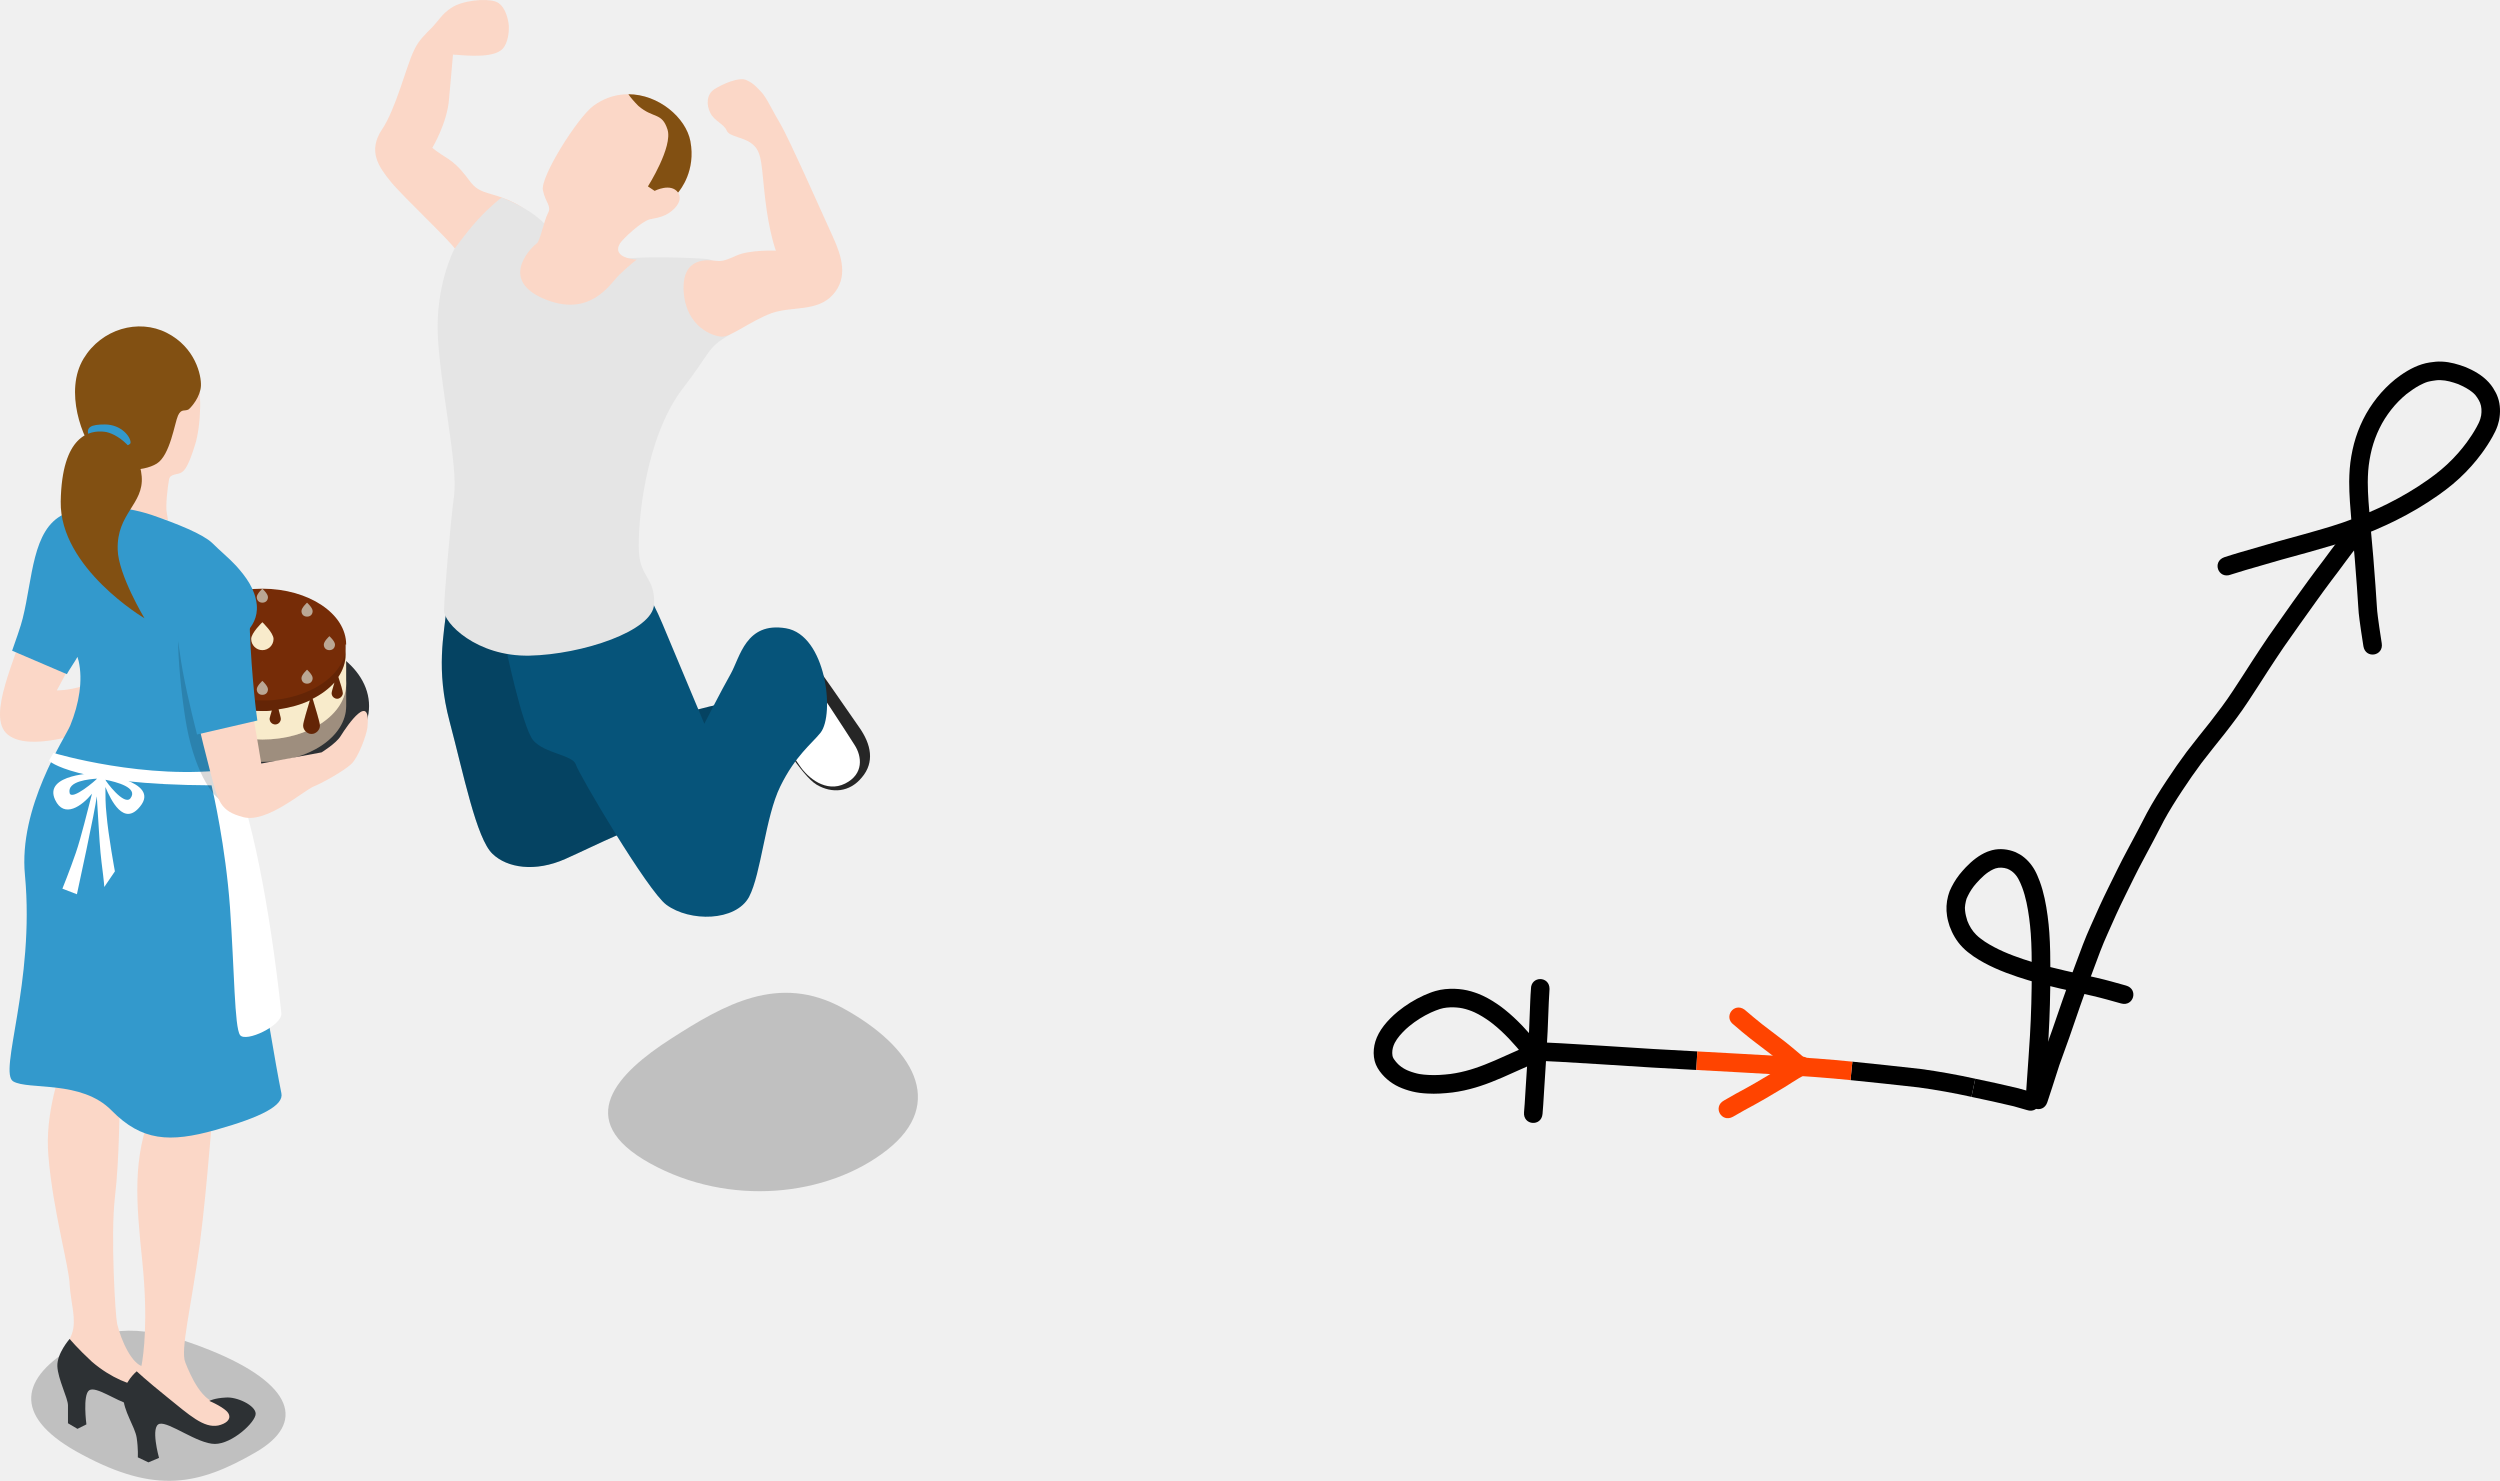
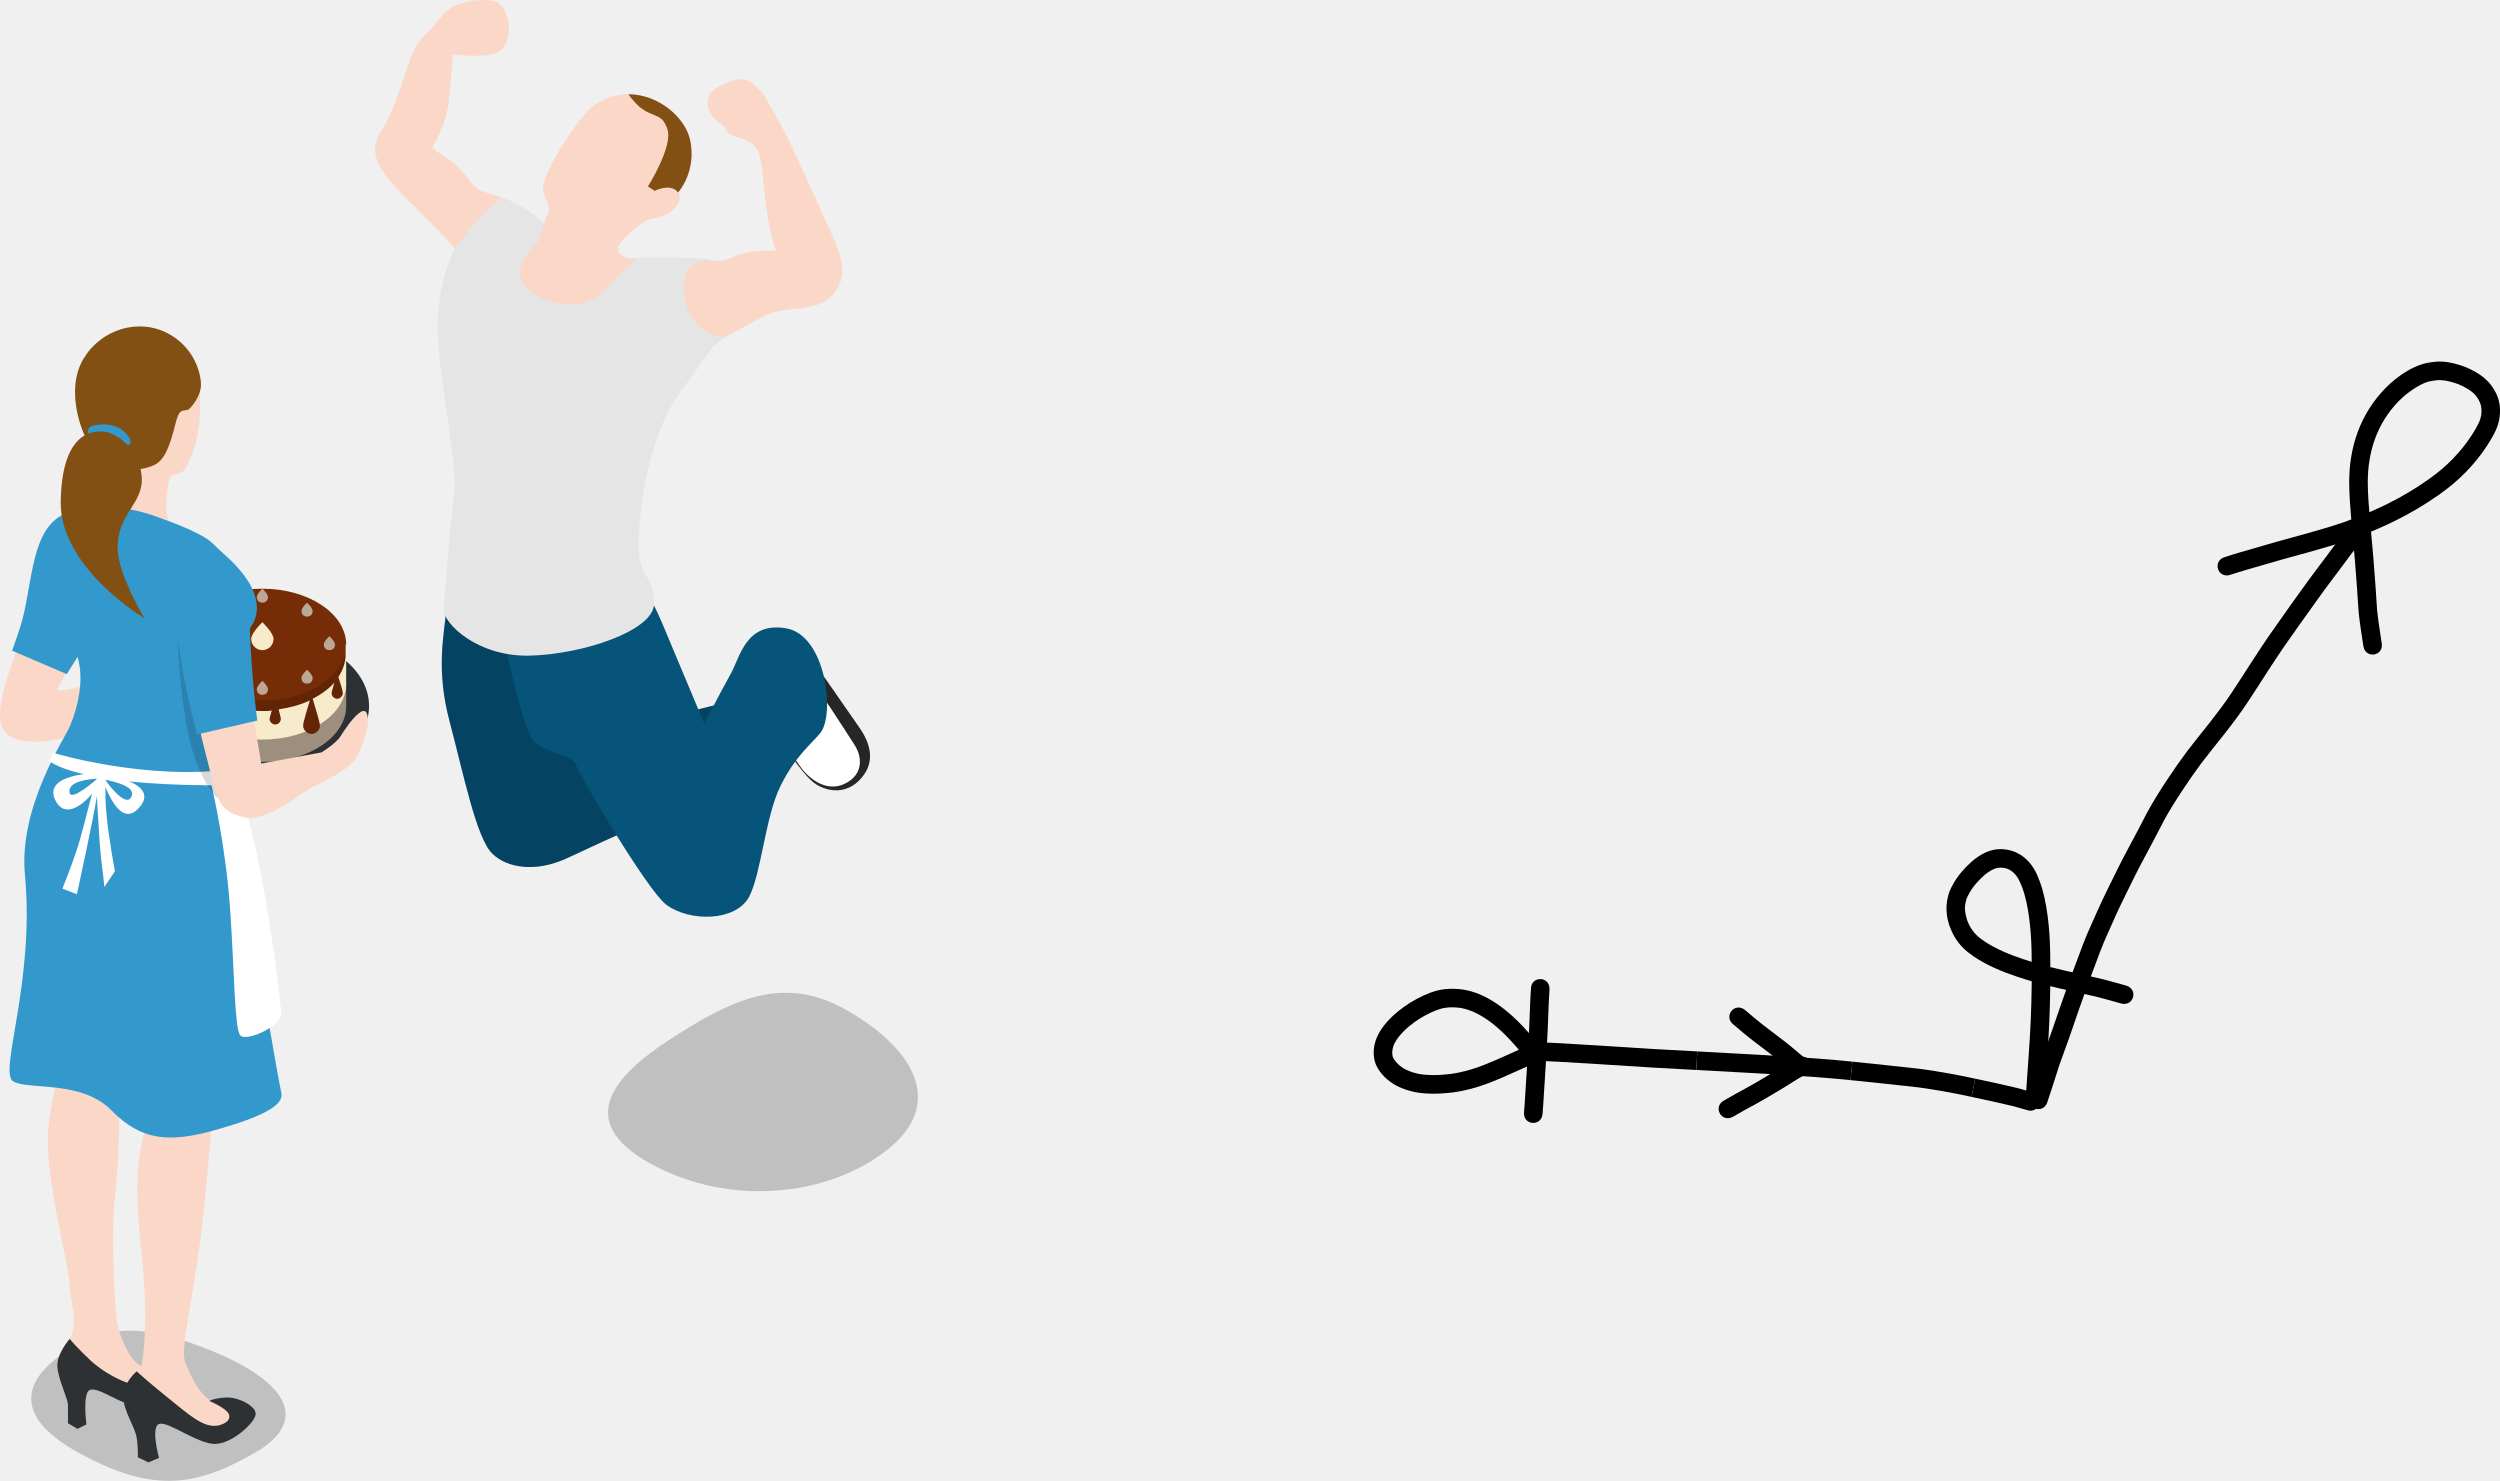
<svg xmlns="http://www.w3.org/2000/svg" xmlns:xlink="http://www.w3.org/1999/xlink" id="svg3224" version="1.1" viewBox="0 0 118.412 70.139" height="70.139mm" width="118.412mm">
  <defs id="defs3218">
    <linearGradient id="swatch14">
-       <stop style="stop-color:#ff4400;stop-opacity:1;" offset="0" id="stop14" />
+       <stop style="stop-color:#000000;stop-opacity:1;" offset="0" id="stop14" />
    </linearGradient>
    <linearGradient xlink:href="#swatch14" id="linearGradient17" x1="88.224" y1="38.769" x2="94.777" y2="38.769" gradientUnits="userSpaceOnUse" gradientTransform="translate(-7.038997,11.73165)" />
    <linearGradient xlink:href="#swatch14" id="linearGradient18" x1="88.949" y1="37.531" x2="92.573" y2="37.531" gradientUnits="userSpaceOnUse" gradientTransform="translate(-7.038997,11.73165)" />
    <linearGradient xlink:href="#swatch14" id="linearGradient19" x1="88.441" y1="39.772" x2="92.821" y2="39.772" gradientUnits="userSpaceOnUse" gradientTransform="translate(-7.038997,11.73165)" />
  </defs>
  <g transform="translate(-104.5575,-110.3229)" id="layer1">
    <g transform="matrix(0.2645833,0,0,0.2645833,115.1116,106.1346)" id="g4211">
      <path style="fill:#262626" d="m 104.1,132.1 c 1.6,2 8.4,11.9 9.8,13.9 2.2,3.1 2.8,6.3 0.5,9 -2.2,2.7 -5.4,2.9 -8.1,1.3 -2.7,-1.6 -7.5,-9.7 -7.5,-9.7 z" id="path4171" />
      <path style="fill:#ffffff" d="m 104.6,136.6 c 2.1,2.6 6.9,10.1 8.5,12.6 1.3,2 1.7,5.2 -1.7,6.9 -3.4,1.7 -6.7,-1 -8.2,-3.3 -1.6,-2.2 -6.5,-9.8 -6.5,-9.8 z" id="path4173" />
      <path style="opacity:0.2" d="m 111,196.3 c 12.6,6.9 18.6,17 7.9,25.4 -10.7,8.4 -28.3,10.2 -42.4,2.4 -14.1,-7.8 -5.8,-16.2 3.7,-22.3 9.5,-6.1 19.3,-11.8 30.8,-5.5 z" id="path4175" />
      <path style="fill:#06547a" d="m 40.1,124.3 c -0.5,5.2 -2,11.3 0.5,20.7 2.5,9.4 4.8,21 7.7,23.7 2.6,2.5 7.6,3.3 13,0.9 5.4,-2.4 13.7,-6.7 17.7,-7.1 4,-0.4 18.6,-4.8 18.6,-4.8 0,0 -3.8,-16.2 -6.9,-16.1 -3.1,0.1 -28,7.7 -28,7.7 l -4.1,-22 z" id="path4177" />
      <path style="opacity:0.2" d="m 40.1,124.3 c -0.5,5.2 -2,11.3 0.5,20.7 2.5,9.4 4.8,21 7.7,23.7 2.6,2.5 7.6,3.3 13,0.9 5.4,-2.4 13.7,-6.7 17.7,-7.1 4,-0.4 18.6,-4.8 18.6,-4.8 0,0 -3.8,-16.2 -6.9,-16.1 -3.1,0.1 -28,7.7 -28,7.7 l -4.1,-22 z" id="path4179" />
      <path style="fill:#06547a" d="m 50.5,131 c 0,0 3.1,15.1 5.1,17.4 2,2.3 7.1,2.6 7.6,4.3 0.5,1.7 12.9,22.7 16.2,25.1 4.2,3.1 12.4,3 14.8,-1.4 2.2,-4.2 2.9,-14.3 5.6,-19.8 2.7,-5.5 5.6,-7.6 7.2,-9.6 2.6,-3.3 1,-17.5 -6.2,-18.7 -7.2,-1.2 -8.2,5.2 -9.9,8.2 -1.7,3 -4.7,8.9 -4.7,8.9 0,0 -5.5,-13.1 -7.5,-17.9 -2,-4.8 -4.7,-8.9 -4.7,-8.9 z" id="path4181" />
      <path style="fill:#fbd7c7" d="m 41.2,25.6 c 0.8,0 6.4,0.8 8.5,-0.7 1.2,-0.8 1.5,-2.9 1.5,-3.9 0.1,-1 -0.5,-4.3 -2.4,-4.9 -1.8,-0.6 -6,-0.2 -8,1.2 -1.6,1.1 -2,2 -3.3,3.4 -1.3,1.3 -2.5,2.4 -3.3,4.2 -1.3,2.6 -3.2,10.4 -5.7,14.1 -2.6,3.9 -0.6,6.7 1.6,9.4 2.2,2.7 11.2,11.1 11.6,12.2 0.4,1.1 16.2,-1.6 14.5,-4.8 -1.6,-3.2 -6,-4.6 -8.1,-5.2 -2.1,-0.6 -2.9,-1 -4,-2.5 -0.7,-0.9 -1.8,-2.5 -3.7,-3.8 -2.1,-1.3 -2.9,-2 -2.9,-2 0,0 2.7,-4.5 3,-8.8 0.4,-4.3 0.7,-7.9 0.7,-7.9 z" id="path4183" />
      <path style="fill:#e5e5e5" d="m 60.2,58.7 c 0,0 -2.6,-3.3 -5.3,-5 -2.7,-1.7 -5,-2.5 -5,-2.5 0,0 -2,1.5 -4.2,3.9 -2.2,2.4 -4.3,5.4 -4.3,5.4 0,0 -3.4,6.5 -2.9,15.7 0.5,9.2 3.6,23 2.9,28.3 -0.7,5.3 -1.8,18.4 -1.8,20.6 -0.1,2.2 5.8,8.3 15.3,8.1 9.4,-0.2 22.1,-4.4 22.3,-9.2 0.2,-4.8 -2.5,-4.8 -2.7,-9.4 -0.3,-4.6 1,-20.4 7.9,-29.3 5,-6.5 4.3,-7.2 8.1,-9.4 C 94.2,73.7 90.4,62.5 86.7,62.2 83,61.9 75.1,61.7 71.4,62.2 67.8,62.7 60.2,58.7 60.2,58.7 Z" id="path4185" />
      <path style="fill:#fbd7c7" d="m 99,60.7 c 0,0 -1.2,-3.2 -1.9,-9.2 C 96.4,45.6 96.6,43.3 95,41.8 93.4,40.3 90.7,40.4 90.2,39.2 89.7,38 88,37.5 87.3,36.1 86.5,34.6 86.6,32.7 88,31.8 c 1.4,-0.9 4.5,-2.3 5.8,-1.6 1.3,0.6 1.8,1.3 2.6,2.1 1,1.1 1.8,3 3.4,5.7 1.6,2.7 7.8,16.7 9.4,20.2 1.6,3.5 2.8,7.3 0,10.4 -2.8,3.1 -7.3,2 -11,3.3 -3.7,1.4 -7.2,4.2 -8.8,4.2 -1.6,0 -6.5,-1.7 -6.9,-8.1 -0.4,-6.4 4.6,-5.6 5.6,-5.5 1,0.1 1.4,0.2 3.8,-0.9 2.4,-1.1 7.1,-0.9 7.1,-0.9 z" id="path4187" />
      <path style="fill:#fbd7c7" d="m 71.1,59.4 c 0.5,-0.8 3.8,-3.9 5.3,-4.3 1.5,-0.3 3,-0.5 4.4,-1.9 1.7,-1.7 0.7,-2.9 0.7,-2.9 0,0 3.3,-3.5 2.2,-9.2 -1.1,-5.9 -10.2,-11.6 -17.4,-6.3 -2.8,2.1 -9.5,12.7 -9,15.1 0.5,2.3 1.6,2.8 0.9,4.1 -0.7,1.3 -1.4,5 -2,5.4 -0.5,0.3 -7,6.2 1,9.8 8.6,3.8 12.2,-2.7 13.8,-4.2 2.1,-2 3.1,-2.7 3.1,-2.7 0,0 -4.6,-0.2 -3,-2.9 z" id="path4189" />
      <path style="fill:#825012" d="M 83.7,41.1 C 82.9,36.9 78,32.7 72.6,32.7 c 0.4,0.6 1.1,1.4 1.8,2.1 2.7,2.3 4.2,1.1 5.2,4.2 1,3.1 -3.5,10.2 -3.5,10.2 l 1.2,0.8 c 0,0 2.9,-1.5 4.2,0.3 0,0 0,0 0,0 0.4,-0.5 3.2,-3.9 2.2,-9.2 z" id="path4191" />
    </g>
    <g transform="matrix(0.2645833,0,0,0.2645833,101.6124,118.892)" id="g4317">
      <ellipse style="fill:#2d3134" cx="58.1" cy="94" rx="19.1" ry="13" id="ellipse4213" />
      <path style="fill:#baa794" d="m 58.1,80 c -8.3,0 -15,4.5 -15,10 v 4 c 0,5.5 6.7,10 15,10 8.3,0 15,-4.5 15,-10 v -4 c 0,-5.5 -6.7,-10 -15,-10 z" id="path4215" />
      <path style="opacity:0.15" d="m 58.1,100 c -8.3,0 -15,-4.5 -15,-10 v 4 c 0,5.5 6.7,10 15,10 8.3,0 15,-4.5 15,-10 v -4 c 0,5.5 -6.7,10 -15,10 z" id="path4217" />
      <path style="fill:#f8ebcb" d="m 58.1,76 c -8.3,0 -15,4.5 -15,10 v 4 c 0,5.5 6.7,10 15,10 8.3,0 15,-4.5 15,-10 v -4 c 0,-5.5 -6.7,-10 -15,-10 z" id="path4219" />
      <path style="fill:#762c07" d="m 73.1,83 c 0,-5.5 -6.7,-10 -15,-10 -8.3,0 -15,4.5 -15,10 v 2 c 0,1.7 0.6,3.2 1.7,4.6 -0.3,1.1 -0.8,2.7 -0.8,3.1 0,0.6 0.5,1.2 1.2,1.2 0.6,0 1.2,-0.5 1.2,-1.2 0,-0.3 -0.2,-1.1 -0.4,-1.9 0.8,0.8 1.8,1.4 2.9,2 -0.3,0.9 -0.6,2.1 -0.6,2.4 0,0.6 0.5,1 1,1 0.6,0 1,-0.5 1,-1 0,-0.3 -0.2,-1.1 -0.5,-2 1.2,0.5 2.5,1 3.9,1.3 -0.4,1.2 -1,3.2 -1,3.7 0,0.7 0.6,1.3 1.3,1.3 0.7,0 1.3,-0.6 1.3,-1.3 0,-0.5 -0.6,-2.3 -0.9,-3.6 1.2,0.2 2.5,0.3 3.8,0.3 0.5,0 1.1,0 1.6,-0.1 -0.2,0.7 -0.4,1.3 -0.4,1.5 0,0.6 0.5,1 1,1 0.6,0 1,-0.5 1,-1 0,-0.2 -0.2,-0.9 -0.4,-1.7 2,-0.3 3.9,-0.8 5.6,-1.6 -0.4,1.4 -1.2,3.9 -1.2,4.5 0,0.8 0.7,1.5 1.5,1.5 0.8,0 1.5,-0.7 1.5,-1.5 0,-0.6 -0.9,-3.4 -1.3,-4.8 1.6,-0.8 2.9,-1.8 3.9,-2.9 -0.2,0.8 -0.5,1.6 -0.5,1.9 0,0.6 0.5,1 1,1 0.5,0 1,-0.5 1,-1 0,-0.4 -0.5,-2 -0.8,-2.9 0.8,-1.2 1.3,-2.6 1.3,-4 V 83 Z" id="path4221" />
      <path style="opacity:0.15" d="m 73.1,83 c 0,5 -5.5,9.1 -12.7,9.9 0,-0.1 0,-0.1 0,-0.1 0,0 0,0 0,0.1 -0.7,0.1 -1.5,0.1 -2.3,0.1 -8.3,0 -15,-4.5 -15,-10 v 2 c 0,1.7 0.6,3.2 1.7,4.6 -0.3,1.1 -0.8,2.7 -0.8,3.1 0,0.6 0.5,1.2 1.2,1.2 0.6,0 1.2,-0.5 1.2,-1.2 0,-0.3 -0.2,-1.1 -0.4,-1.9 0.8,0.8 1.8,1.4 2.9,2 -0.3,0.9 -0.6,2.1 -0.6,2.4 0,0.6 0.5,1 1,1 0.6,0 1,-0.5 1,-1 0,-0.3 -0.2,-1.1 -0.5,-2 1.2,0.5 2.5,1 3.9,1.3 -0.4,1.2 -1,3.2 -1,3.7 0,0.7 0.6,1.3 1.3,1.3 0.7,0 1.3,-0.6 1.3,-1.3 0,-0.5 -0.6,-2.3 -0.9,-3.6 1.2,0.2 2.5,0.3 3.8,0.3 0.5,0 1.1,0 1.6,-0.1 -0.2,0.7 -0.4,1.3 -0.4,1.5 0,0.6 0.5,1 1,1 0.5,0 1,-0.5 1,-1 0,-0.2 -0.2,-0.9 -0.4,-1.7 2,-0.3 3.9,-0.8 5.6,-1.6 -0.4,1.4 -1.2,3.9 -1.2,4.5 0,0.8 0.7,1.5 1.5,1.5 0.8,0 1.5,-0.7 1.5,-1.5 0,-0.6 -0.9,-3.4 -1.3,-4.8 1.6,-0.8 2.9,-1.8 3.9,-2.9 -0.2,0.8 -0.5,1.6 -0.5,1.9 0,0.6 0.5,1 1,1 0.5,0 1,-0.5 1,-1 0,-0.4 -0.5,-2 -0.8,-2.9 0.8,-1.2 1.3,-2.6 1.3,-4 V 83 Z" id="path4223" />
      <path style="fill:#f8ebcb" d="m 60.1,82 c 0,1.1 -0.9,2 -2,2 -1.1,0 -2,-0.9 -2,-2 0,-1.1 2,-3 2,-3 0,0 2,1.9 2,3 z" id="path4225" />
      <g style="fill:#baa794" id="g4243">
        <path d="m 47.1,83 c 0,0.6 -0.4,1 -1,1 -0.6,0 -1,-0.4 -1,-1 0,-0.6 1,-1.5 1,-1.5 0,0 1,0.9 1,1.5 z" id="path4227" />
        <path d="m 71.1,83 c 0,0.6 -0.4,1 -1,1 -0.6,0 -1,-0.4 -1,-1 0,-0.6 1,-1.5 1,-1.5 0,0 1,0.9 1,1.5 z" id="path4229" />
        <path d="m 67.1,89 c 0,0.6 -0.4,1 -1,1 -0.6,0 -1,-0.4 -1,-1 0,-0.6 1,-1.5 1,-1.5 0,0 1,0.9 1,1.5 z" id="path4231" />
        <path d="m 59.1,91 c 0,0.6 -0.4,1 -1,1 -0.6,0 -1,-0.4 -1,-1 0,-0.6 1,-1.5 1,-1.5 0,0 1,0.9 1,1.5 z" id="path4233" />
        <path d="m 59.1,74.5 c 0,0.6 -0.4,1 -1,1 -0.6,0 -1,-0.4 -1,-1 0,-0.6 1,-1.5 1,-1.5 0,0 1,0.9 1,1.5 z" id="path4235" />
        <path d="m 51.1,89 c 0,0.6 -0.4,1 -1,1 -0.6,0 -1,-0.4 -1,-1 0,-0.6 1,-1.5 1,-1.5 0,0 1,0.9 1,1.5 z" id="path4237" />
        <path d="m 67.1,77 c 0,0.6 -0.4,1 -1,1 -0.6,0 -1,-0.4 -1,-1 0,-0.6 1,-1.5 1,-1.5 0,0 1,0.9 1,1.5 z" id="path4239" />
        <path d="m 51.1,77 c 0,0.6 -0.4,1 -1,1 -0.6,0 -1,-0.4 -1,-1 0,-0.6 1,-1.5 1,-1.5 0,0 1,0.9 1,1.5 z" id="path4241" />
      </g>
      <path style="opacity:0.2" d="m 23.7,209.1 c -9.3,5.7 -10,12.5 2.1,18.9 13.2,7.1 20.9,5.5 31.1,-0.4 9,-5.2 6.9,-12.2 -8.2,-18.3 -12.2,-4.9 -18.4,-4.3 -25,-0.2 z" id="path4245" />
      <path style="fill:#fbd7c7" d="m 25.4,98 c -2.4,3.2 -11.5,14.3 -8.9,30 2.6,15.7 7.1,24.2 6.3,27.9 -0.8,3.7 -3.7,10.8 -3,18.7 0.8,9.7 3.7,19.7 3.8,23 0.2,3.3 1.3,6.3 0.4,8.8 -0.9,2.5 -3.1,4.4 -0.9,6.1 1.8,1.4 1,-0.6 10.2,2.7 12.3,4.5 9.7,-1.8 3.6,-2.9 -2.2,-0.4 -4.1,-4.8 -4.8,-7.7 -0.3,-1.2 -1.2,-15.8 -0.4,-22.6 0.8,-6.7 0.9,-17.1 0.8,-20.1 -0.1,-3 2.4,-14.4 3.4,-20 1.4,-8.5 4,-38.5 4,-38.5 z" id="path4247" />
      <path style="fill:#2d3134" d="m 23.6,207.3 c 0,0 -2.3,2.6 -2.2,4.9 0.1,2.3 1.9,5.7 1.9,7 v 3.2 l 1.7,1 1.6,-0.8 c 0,0 -0.7,-5.3 0.5,-6.1 1.2,-0.8 4.8,1.9 7.2,2.5 2.4,0.6 8.3,-0.1 10.4,-1 2.1,-0.9 0.4,-3.6 -1.5,-4.7 -2.6,-1.4 -6.7,-1.2 -6.7,-1.2 0,0 1.3,0.4 2.8,1.9 2.7,2.7 -4.8,3.3 -11.7,-2.6 -2.6,-2.4 -4,-4.1 -4,-4.1 z" id="path4249" />
      <path style="fill:#fbd7c7" d="m 22.2,61.3 c -5.4,2.1 -4.7,10.7 -6.4,17.4 -1.7,6.7 -7.2,17.2 -3.3,20.4 3.9,3.2 13.6,-0.4 17,-1.2 3.5,-0.7 9.1,-2.4 9.1,-2.4 l -2.3,-6.2 c 0,0 -7.2,0.2 -10.2,1.1 -3,0.9 -4.8,0.8 -4.8,0.8 0,0 3.7,-6.6 4.9,-10.1 1.3,-3.5 6.8,-24 -4,-19.8 z" id="path4251" />
      <path style="fill:#fbd7c7" d="m 33.9,102.3 c 0,0 -5.4,12.9 -5.4,19.1 0,6.2 4.1,8.5 4.9,10.5 0.8,2 1.1,8.5 3,16.2 1.9,7.7 4.2,12.5 2,18.1 -3.6,8.8 -2.9,16.4 -1.8,27.2 1.1,10.7 0.2,16.8 -0.1,18.5 -0.4,2 -3.5,3 -1.9,5.4 2.2,3.2 8.4,3.6 11.1,4.9 3.2,1.5 7.2,2 8.2,0.4 1,-1.6 0.2,-3.9 -3.4,-3.8 -3.1,0.1 -5.3,-5 -6.2,-7.3 -0.9,-2.2 1,-9.6 2.6,-21.2 1.5,-11.6 2.2,-24.2 2.9,-29 0.8,-4.8 3.2,-9 3.8,-30.5 C 54.2,109.3 52,103.2 52,103.2 Z" id="path4253" />
      <path style="fill:#2d3134" d="m 35.6,213.1 c 0,0 -2.4,2 -2.4,4.5 0,2.6 2.1,5.4 2.4,7.4 0.3,2 0.2,3.5 0.2,3.5 l 1.9,0.9 1.9,-0.8 c 0,0 -1.6,-5.7 0.1,-6.1 1.7,-0.4 6.8,3.6 9.9,3.6 3.1,0 7.3,-3.9 7.3,-5.4 0,-1.5 -3.4,-3.1 -5.4,-2.9 -2,0.1 -2.9,0.6 -2.9,0.6 0,0 3.1,1.3 3.5,2.4 0.4,1 -0.6,1.7 -1.9,2 -2.6,0.5 -5.1,-1.8 -9.3,-5.2 -3.6,-2.9 -5.3,-4.5 -5.3,-4.5 z" id="path4255" />
      <path style="fill:#fbd7c7" d="m 46.2,34.6 c 1.1,2.4 1,9.1 -0.2,12.8 -1.2,3.8 -1.8,4.4 -2.4,4.8 -0.6,0.4 -2,0.2 -2.2,1.2 -0.2,1 -0.7,4.9 -0.4,6.1 0.2,1.2 0.2,1.2 0.2,1.2 0,0 -4.2,-1 -6.4,-0.4 -2.2,0.6 -6.5,-1.4 -6.5,-2 0,-0.6 1.4,-7 0.2,-9 -1.2,-2 -5.1,-10.7 -3.3,-15.3 1.7,-4.6 16.9,-9.1 21,0.6 z" id="path4257" />
      <path style="fill:#3399cc" d="m 61.5,163.3 c -2,-9.8 -8.3,-49.4 -9,-58 0.5,-0.1 -0.4,-20.9 0,-21.9 0.5,-1.1 5,-3 4.6,-7.5 -0.3,-2.9 -2,-5.1 -3.7,-7 -1.3,-1.4 -2.9,-2.7 -4.3,-4.1 -1.7,-1.6 -6.2,-3.4 -10.8,-5 -5.4,-1.8 -11.7,-2 -15.8,-0.1 -5.6,2.7 -5.5,11.4 -7.3,18.6 -0.3,1.3 -1.4,4.4 -1.9,5.8 l 9.8,4.2 c 0.3,-0.6 1.6,-2.5 1.9,-3.1 0.1,0.3 0.1,0.5 0.2,0.7 0.8,3.5 0.1,7.7 -1.5,11.6 -0.9,2.2 -9.3,14.6 -8.1,26.8 1.8,19.2 -4.8,35.3 -2.1,36.9 2.7,1.6 12.2,-0.3 17.6,5.2 5.4,5.5 10.4,5.8 18.6,3.5 8.2,-2.3 12.3,-4.4 11.8,-6.6 z" id="path4259" />
      <path style="fill:#ffffff" d="M 61.5,149 C 59.4,129.5 56,112.6 52.6,105.3 37.3,107.4 20.7,102.4 20.7,102.4 l -0.8,1.4 c 0,0 4.3,4.3 29.1,4.4 0.3,1.3 2.5,10.9 3.3,21.8 0.8,11.4 0.8,21.5 1.8,22.9 1,1.4 7.6,-1.7 7.4,-3.9 z" id="path4261" />
      <path style="fill:#ffffff" d="m 28.5,106 c 0,0 -9.7,0.1 -7.5,4.8 1.6,3.4 4.8,1.1 6.6,-1.1 -0.8,3 -1.9,7.7 -2.9,10.6 -1.1,3.2 -2.4,6.4 -2.4,6.4 l 2.6,1 c 0,0 3.4,-15.6 3.5,-17.3 0.1,-1.6 0.4,7.6 0.9,11.5 0.5,3.9 0.5,4.5 0.5,4.5 l 1.9,-2.8 c 0,0 -1.2,-6.5 -1.5,-10.2 -0.2,-1.7 -0.2,-3.5 -0.2,-4.9 1,2.4 3.3,7.1 6.2,3.5 3.8,-4.6 -7.7,-6 -7.7,-6 z m -4.9,3.6 c -0.5,-2.2 3.6,-2.5 4.9,-2.6 -0.1,0.2 -4.5,4 -4.9,2.6 z m 10.9,0.9 c -1.1,1.5 -4.5,-3.1 -4.5,-3.3 2,0.4 5.9,1.4 4.5,3.3 z" id="path4263" />
      <path style="fill:#825012" d="m 47.1,36.7 c -0.1,1.9 -1.6,3.7 -2.2,4.2 -0.7,0.4 -1.3,-0.2 -1.9,1.1 -0.6,1.3 -1.4,7.1 -3.8,8.6 -2.4,1.5 -8,1.8 -10.7,-1.3 -2.7,-3.1 -5.9,-11.7 -2.4,-17.5 3.2,-5.3 9.8,-7.2 14.9,-4.6 5.1,2.6 6.2,7.6 6.1,9.5 z" id="path4265" />
      <path style="fill:#3399cc" d="m 29.9,43.6 c 3,0 4.7,2.3 4.6,3.3 -0.2,1 -6.3,1.3 -7.3,-0.8 -1,-2.1 0.3,-2.5 2.7,-2.5 z" id="path4267" />
      <path style="fill:#825012" d="m 29.8,44.9 c 2.1,0.2 6.3,3 6.7,8 0.4,5 -4.5,6.6 -4.3,13.1 0.1,4.5 4.8,12.3 4.8,12.3 0,0 -15.2,-9 -15,-20.9 0.2,-11.9 5.2,-12.8 7.8,-12.5 z" id="path4269" />
      <path style="opacity:0.15" d="m 52.6,105.3 c 0.2,0 0.1,-4 0,-8.5 -2.4,-12 -4.1,-25.1 -7.4,-24.2 -3.3,0.9 -2.3,14.6 -0.9,23.6 1.4,9 4.8,14.3 7,15 0.9,0.3 1.9,0.3 2.7,0.2 -0.3,-3.3 -1.3,-4.6 -1.4,-6.1 z" id="path4271" />
      <path style="fill:#fbd7c7" d="m 46.8,70.8 c 2.7,-1.7 7.9,1 8,8.8 0.1,7.8 1.6,16 1.9,17.6 0.3,1.6 1.2,7.1 1.2,7.1 l 10.8,-2 c 0,0 2.6,-1.6 3.4,-2.9 1.3,-2.1 5.5,-8.1 4.8,-1.5 -0.2,1.4 -1.6,5.3 -2.9,6.5 -1.3,1.2 -4.8,3.2 -6.7,4 -1.9,0.8 -8.4,6.6 -12.6,5.5 -4.2,-1.1 -4.5,-2.7 -6,-8.4 C 47.2,99.7 45.3,92.1 44.3,85.6 43.2,78.5 41,74.3 46.8,70.8 Z" id="path4273" />
      <path style="fill:#3399cc" d="M 46.4,99.1 57.2,96.6 C 56.8,93.9 55.9,85.3 55.8,78 55.7,70 49.7,66.8 46.9,68.5 c -5.9,3.6 -4.7,8.7 -3.6,15.8 0.6,4.6 1.9,10 3.1,14.8 z" id="path4275" />
    </g>
  </g>
  <path style="fill:#000000;fill-opacity:1;fill-rule:nonzero;stroke:none;stroke-width:0.265" id="path2" d="m 105.65,27.22 c 0.235,-0.075 0.47,-0.148 0.707,-0.218 0.566,-0.168 1.134,-0.332 1.702,-0.492 0.871,-0.237 1.741,-0.476 2.605,-0.736 0.802,-0.246 1.585,-0.549 2.346,-0.9 0.151,-0.07 0.301,-0.143 0.451,-0.215 0.708,-0.352 1.391,-0.754 2.037,-1.21 0.118,-0.084 0.234,-0.171 0.351,-0.257 0.443,-0.335 0.852,-0.713 1.22,-1.129 0.216,-0.244 0.268,-0.319 0.465,-0.573 0.191,-0.259 0.368,-0.528 0.524,-0.809 0.096,-0.173 0.173,-0.323 0.237,-0.511 0.03,-0.089 0.05,-0.181 0.075,-0.272 0.066,-0.355 0.061,-0.719 -0.057,-1.063 -0.07,-0.204 -0.123,-0.275 -0.229,-0.459 -0.248,-0.388 -0.621,-0.66 -1.028,-0.864 -0.086,-0.043 -0.176,-0.08 -0.264,-0.121 -0.36,-0.135 -0.735,-0.246 -1.122,-0.263 -0.261,-0.011 -0.333,0.008 -0.59,0.04 -0.505,0.077 -0.962,0.317 -1.377,0.607 -0.084,0.058 -0.164,0.122 -0.246,0.183 -0.321,0.261 -0.614,0.555 -0.871,0.879 -0.163,0.206 -0.212,0.286 -0.358,0.502 -0.22,0.346 -0.402,0.715 -0.546,1.098 -0.093,0.247 -0.111,0.327 -0.185,0.579 -0.101,0.39 -0.171,0.789 -0.203,1.191 -0.019,0.233 -0.019,0.372 -0.025,0.604 -0.002,0.64 0.058,1.278 0.109,1.916 0.05,0.578 0.105,1.156 0.155,1.735 0.038,0.443 0.072,0.886 0.102,1.33 0.018,0.303 0.04,0.606 0.061,0.909 0.011,0.222 0.033,0.444 0.063,0.664 0.026,0.163 0.043,0.327 0.068,0.49 0.023,0.137 0.042,0.276 0.063,0.413 0.014,0.114 0.033,0.227 0.052,0.34 0.1,0.614 0.969,0.472 0.868,-0.142 v 0 c -0.018,-0.11 -0.036,-0.219 -0.05,-0.329 -0.021,-0.138 -0.04,-0.277 -0.063,-0.415 -0.025,-0.159 -0.04,-0.32 -0.066,-0.479 -0.028,-0.2 -0.047,-0.402 -0.057,-0.604 -0.021,-0.303 -0.043,-0.605 -0.061,-0.908 -0.031,-0.449 -0.065,-0.897 -0.103,-1.345 -0.05,-0.577 -0.104,-1.153 -0.154,-1.73 -0.049,-0.607 -0.107,-1.214 -0.107,-1.823 0.005,-0.199 0.005,-0.338 0.021,-0.536 0.027,-0.349 0.087,-0.695 0.172,-1.034 0.061,-0.212 0.079,-0.288 0.156,-0.496 0.121,-0.326 0.274,-0.641 0.459,-0.936 0.124,-0.184 0.167,-0.256 0.304,-0.43 0.213,-0.271 0.457,-0.518 0.723,-0.738 0.2,-0.15 0.4,-0.295 0.622,-0.413 0.106,-0.057 0.266,-0.132 0.384,-0.166 0.067,-0.019 0.137,-0.029 0.206,-0.043 0.169,-0.024 0.224,-0.04 0.395,-0.036 0.289,0.006 0.568,0.093 0.839,0.188 0.252,0.113 0.489,0.226 0.701,0.407 0.037,0.032 0.073,0.064 0.105,0.101 0.034,0.039 0.061,0.083 0.092,0.124 0.058,0.094 0.098,0.149 0.139,0.251 0.077,0.191 0.081,0.397 0.053,0.598 -0.014,0.056 -0.023,0.114 -0.041,0.169 -0.048,0.15 -0.104,0.257 -0.181,0.396 -0.136,0.248 -0.292,0.485 -0.459,0.713 -0.178,0.23 -0.221,0.294 -0.416,0.515 -0.33,0.374 -0.696,0.715 -1.094,1.016 -0.108,0.079 -0.215,0.161 -0.324,0.238 -0.609,0.431 -1.254,0.811 -1.922,1.144 -0.144,0.069 -0.286,0.139 -0.431,0.206 -0.727,0.336 -1.476,0.626 -2.242,0.861 -0.859,0.259 -1.724,0.496 -2.589,0.732 -0.572,0.161 -1.143,0.326 -1.712,0.495 -0.254,0.075 -0.507,0.152 -0.759,0.235 -0.585,0.213 -0.284,1.04 0.301,0.827 z" />
  <path id="path3" style="fill:#000000;fill-opacity:1;fill-rule:nonzero;stroke:none;stroke-width:0.265" d="m 102.467,38.914 c 0.276,-0.51 0.585,-1 0.905,-1.483 0.286,-0.439 0.589,-0.868 0.9,-1.29 0.362,-0.473 0.737,-0.937 1.108,-1.403 0.387,-0.497 0.768,-0.999 1.112,-1.527 0.294,-0.45 0.59,-0.898 0.877,-1.353 0.264,-0.404 0.527,-0.81 0.8,-1.208 0.253,-0.364 0.508,-0.727 0.766,-1.088 0.249,-0.354 0.5,-0.707 0.755,-1.057 0.243,-0.336 0.483,-0.674 0.733,-1.004 0.223,-0.296 0.451,-0.588 0.666,-0.89 0.189,-0.259 0.385,-0.513 0.585,-0.764 0.096,-0.124 0.192,-0.249 0.296,-0.367 0.398,-0.478 -0.278,-1.041 -0.676,-0.563 -0.111,0.127 -0.214,0.26 -0.316,0.393 -0.205,0.257 -0.406,0.518 -0.6,0.784 -0.213,0.298 -0.438,0.587 -0.658,0.879 -0.253,0.335 -0.497,0.677 -0.743,1.017 -0.258,0.353 -0.511,0.709 -0.762,1.067 -0.26,0.362 -0.516,0.726 -0.769,1.092 -0.278,0.405 -0.546,0.817 -0.814,1.229 -0.287,0.454 -0.583,0.902 -0.877,1.352 -0.33,0.508 -0.698,0.99 -1.069,1.468 -0.373,0.468 -0.748,0.934 -1.112,1.409 -0.325,0.439 -0.64,0.886 -0.939,1.344 -0.334,0.502 -0.653,1.014 -0.941,1.544 -0.309,0.599 -0.622,1.197 -0.943,1.789 -0.312,0.575 -0.593,1.166 -0.884,1.752 -0.297,0.599 -0.572,1.208 -0.841,1.82 -0.266,0.582 -0.484,1.183 -0.706,1.783 -0.22,0.579 -0.431,1.161 -0.634,1.746 -0.162,0.475 -0.323,0.951 -0.491,1.424 -0.156,0.45 -0.328,0.895 -0.484,1.345 -0.114,0.361 -0.23,0.722 -0.348,1.083 -0.072,0.232 -0.15,0.461 -0.227,0.692 -0.196,0.59 0.639,0.868 0.835,0.278 v 0 c 0.077,-0.231 0.156,-0.462 0.228,-0.695 0.117,-0.355 0.231,-0.711 0.343,-1.068 0.156,-0.449 0.328,-0.892 0.483,-1.341 0.168,-0.475 0.331,-0.952 0.493,-1.429 0.201,-0.579 0.41,-1.156 0.628,-1.729 0.216,-0.583 0.428,-1.169 0.687,-1.735 0.263,-0.599 0.532,-1.196 0.823,-1.782 0.286,-0.576 0.563,-1.158 0.87,-1.724 0.321,-0.593 0.634,-1.19 0.943,-1.789 z" />
  <path style="fill:#000000;fill-rule:nonzero;stroke:none;stroke-width:0.265;fill-opacity:1" id="path4" d="m 96.829,52.016 c 0.018,-0.269 0.037,-0.538 0.057,-0.807 0.05,-0.695 0.1,-1.389 0.142,-2.085 0.061,-1.034 0.085,-2.07 0.088,-3.105 -0.003,-0.616 -0.006,-1.233 -0.05,-1.848 -0.025,-0.355 -0.04,-0.441 -0.081,-0.79 -0.074,-0.553 -0.179,-1.107 -0.372,-1.632 -0.033,-0.09 -0.072,-0.178 -0.108,-0.267 -0.139,-0.334 -0.343,-0.633 -0.624,-0.864 -0.173,-0.141 -0.22,-0.153 -0.415,-0.256 -0.353,-0.142 -0.737,-0.188 -1.109,-0.094 -0.078,0.02 -0.153,0.05 -0.229,0.074 -0.391,0.16 -0.72,0.428 -1.012,0.73 -0.057,0.059 -0.11,0.121 -0.165,0.181 -0.204,0.229 -0.376,0.484 -0.514,0.757 -0.031,0.062 -0.063,0.124 -0.088,0.188 -0.031,0.079 -0.052,0.161 -0.078,0.242 -0.083,0.311 -0.099,0.631 -0.049,0.948 0.032,0.201 0.062,0.283 0.119,0.478 0.134,0.368 0.33,0.709 0.604,0.992 0.203,0.209 0.31,0.275 0.545,0.45 0.632,0.423 1.34,0.715 2.059,0.956 0.164,0.055 0.33,0.105 0.495,0.157 1.012,0.31 2.053,0.511 3.082,0.751 0.449,0.104 0.892,0.232 1.336,0.356 0.599,0.169 0.837,-0.678 0.238,-0.847 v 0 c -0.456,-0.128 -0.913,-0.259 -1.375,-0.366 -1.008,-0.235 -2.026,-0.431 -3.017,-0.733 -0.156,-0.049 -0.312,-0.096 -0.467,-0.148 -0.636,-0.213 -1.265,-0.466 -1.829,-0.834 -0.156,-0.114 -0.268,-0.185 -0.404,-0.319 -0.191,-0.188 -0.328,-0.416 -0.425,-0.665 -0.051,-0.169 -0.091,-0.309 -0.108,-0.486 -0.004,-0.044 -0.01,-0.089 -0.008,-0.133 0.003,-0.105 0.025,-0.199 0.044,-0.301 0.011,-0.042 0.019,-0.086 0.034,-0.127 0.019,-0.051 0.045,-0.1 0.069,-0.149 0.103,-0.21 0.233,-0.404 0.388,-0.578 0.235,-0.262 0.487,-0.52 0.812,-0.669 0.035,-0.014 0.07,-0.031 0.106,-0.042 0.181,-0.055 0.371,-0.042 0.549,0.015 0.036,0.017 0.074,0.03 0.109,0.05 0.257,0.144 0.396,0.353 0.512,0.617 0.029,0.071 0.061,0.141 0.088,0.213 0.175,0.468 0.266,0.963 0.333,1.456 0.038,0.323 0.052,0.407 0.076,0.737 0.043,0.597 0.045,1.196 0.048,1.795 -0.003,1.019 -0.027,2.037 -0.087,3.054 -0.042,0.692 -0.092,1.383 -0.141,2.074 -0.021,0.29 -0.044,0.58 -0.059,0.871 0,0.622 0.88,0.622 0.88,0 z" />
  <path style="fill:#000000;fill-opacity:1;fill-rule:nonzero;stroke:none;stroke-width:0.265" d="m 93.559,51.093 c -0.849,-0.187 -1.704,-0.34 -2.564,-0.459 -1.085,-0.124 -2.171,-0.238 -3.257,-0.349 l -0.089,0.875 c 1.076,0.11 2.151,0.222 3.226,0.345 0.84,0.116 1.674,0.266 2.503,0.448 z" id="path13" />
  <path style="fill:#000000;fill-rule:nonzero;stroke:none;stroke-width:0.265;fill-opacity:1" d="m 93.377,51.954 c 0.668,0.142 1.336,0.283 2,0.444 0.211,0.056 0.42,0.12 0.63,0.18 0.59,0.197 0.869,-0.638 0.278,-0.835 -0.228,-0.065 -0.455,-0.135 -0.684,-0.196 -0.677,-0.165 -1.36,-0.31 -2.042,-0.454 z" id="path12" />
  <path style="fill:#000000;fill-opacity:1;fill-rule:nonzero;stroke:none;stroke-width:0.265" d="m 80.392,49.8 c -0.981,-0.053 -1.121,-0.061 -2.102,-0.116 -0.823,-0.049 -1.646,-0.104 -2.469,-0.157 -0.63,-0.041 -1.26,-0.079 -1.89,-0.113 -0.299,-0.016 -0.599,-0.03 -0.899,-0.044 -0.622,-0.029 -0.662,0.851 -0.04,0.879 v 0 c 0.297,0.014 0.594,0.028 0.891,0.044 0.627,0.034 1.254,0.072 1.881,0.113 0.826,0.054 1.651,0.108 2.477,0.157 0.981,0.055 1.121,0.063 2.103,0.116" id="path10" />
  <path style="fill:url(#linearGradient17);fill-rule:nonzero;stroke:none;stroke-width:0.265" d="m 87.738,50.285 c -1.104,-0.113 -2.212,-0.19 -3.319,-0.259 -1.061,-0.065 -2.965,-0.167 -4.026,-0.226 l -0.048,0.879 c 1.06,0.058 2.961,0.16 4.02,0.225 1.096,0.069 2.192,0.144 3.285,0.256 z" id="path5" />
  <path style="fill:url(#linearGradient18);fill-rule:nonzero;stroke:none;stroke-width:0.265" id="path6" d="m 82.115,48.534 c 0.264,0.235 0.538,0.458 0.815,0.678 0.376,0.287 0.754,0.571 1.128,0.862 0.249,0.196 0.487,0.405 0.73,0.609 0.477,0.4 1.042,-0.275 0.565,-0.675 v 0 c -0.251,-0.21 -0.498,-0.427 -0.755,-0.629 -0.371,-0.288 -0.746,-0.571 -1.12,-0.855 -0.287,-0.228 -0.567,-0.462 -0.845,-0.701 -0.503,-0.366 -1.021,0.346 -0.518,0.712 z" />
  <path style="fill:url(#linearGradient19);fill-rule:nonzero;stroke:none;stroke-width:0.265" id="path7" d="m 82.081,52.895 c 0.183,-0.106 0.367,-0.213 0.552,-0.315 0.332,-0.175 0.659,-0.359 0.985,-0.546 0.302,-0.176 0.603,-0.353 0.901,-0.535 0.226,-0.142 0.45,-0.289 0.679,-0.426 0.113,-0.064 0.226,-0.129 0.339,-0.194 0.539,-0.311 0.099,-1.073 -0.44,-0.762 v 0 c -0.117,0.067 -0.234,0.135 -0.351,0.201 -0.232,0.139 -0.458,0.286 -0.686,0.43 -0.291,0.178 -0.585,0.351 -0.88,0.522 -0.321,0.185 -0.644,0.366 -0.972,0.539 -0.186,0.103 -0.37,0.21 -0.554,0.317 -0.544,0.302 -0.117,1.071 0.427,0.769 z" />
  <path style="fill:#000000;fill-opacity:1;fill-rule:nonzero;stroke:none;stroke-width:0.265" id="path8" d="m 72.514,46.839 c -0.017,0.192 -0.025,0.386 -0.034,0.579 -0.016,0.463 -0.034,0.926 -0.055,1.389 -0.029,0.519 -0.057,1.038 -0.087,1.557 -0.025,0.4 -0.051,0.799 -0.077,1.199 -0.016,0.236 -0.029,0.473 -0.044,0.709 -0.008,0.138 -0.021,0.276 -0.032,0.413 -0.051,0.62 0.826,0.692 0.877,0.072 v 0 c 0.012,-0.143 0.024,-0.286 0.033,-0.429 0.015,-0.236 0.028,-0.473 0.044,-0.709 0.026,-0.402 0.053,-0.804 0.077,-1.205 0.029,-0.522 0.058,-1.043 0.087,-1.565 0.022,-0.464 0.039,-0.928 0.056,-1.392 0.009,-0.206 0.021,-0.412 0.034,-0.617 0,-0.622 -0.88,-0.622 -0.88,0 z" />
  <path style="fill:#000000;fill-opacity:1;fill-rule:nonzero;stroke:none;stroke-width:0.265" id="path9" d="m 73.104,49.738 c -0.079,-0.1 -0.172,-0.203 -0.256,-0.304 -0.235,-0.293 -0.485,-0.572 -0.741,-0.846 -0.264,-0.274 -0.541,-0.536 -0.839,-0.773 -0.056,-0.045 -0.114,-0.088 -0.171,-0.132 -0.273,-0.198 -0.561,-0.381 -0.867,-0.523 -0.06,-0.028 -0.121,-0.052 -0.181,-0.078 -0.24,-0.095 -0.49,-0.171 -0.746,-0.21 -0.164,-0.026 -0.233,-0.027 -0.397,-0.037 -0.307,-0.009 -0.615,0.016 -0.911,0.102 -0.225,0.065 -0.348,0.123 -0.563,0.212 -0.437,0.2 -0.848,0.456 -1.22,0.759 -0.066,0.054 -0.129,0.111 -0.194,0.167 -0.059,0.057 -0.12,0.112 -0.177,0.171 -0.204,0.209 -0.397,0.446 -0.536,0.703 -0.034,0.062 -0.061,0.127 -0.092,0.191 -0.023,0.063 -0.049,0.125 -0.069,0.19 -0.071,0.234 -0.099,0.49 -0.068,0.734 0.008,0.061 0.023,0.122 0.034,0.183 0.021,0.062 0.037,0.125 0.063,0.185 0.089,0.209 0.242,0.41 0.401,0.57 0.039,0.04 0.081,0.076 0.122,0.114 0.168,0.146 0.355,0.267 0.556,0.361 0.125,0.059 0.181,0.076 0.309,0.124 0.218,0.075 0.441,0.13 0.67,0.161 0.164,0.022 0.214,0.022 0.38,0.033 0.396,0.025 0.791,-0.006 1.185,-0.05 0.37,-0.048 0.736,-0.129 1.093,-0.235 0.07,-0.021 0.138,-0.043 0.208,-0.065 0.363,-0.116 0.715,-0.26 1.065,-0.41 0.265,-0.116 0.528,-0.235 0.792,-0.353 0.17,-0.077 0.342,-0.151 0.513,-0.227 0.022,-0.01 0.045,-0.02 0.067,-0.031 0.566,-0.257 0.202,-1.059 -0.364,-0.801 v 0 c -0.02,0.009 -0.04,0.018 -0.06,0.027 -0.172,0.076 -0.345,0.15 -0.516,0.228 -0.26,0.116 -0.519,0.233 -0.78,0.347 -0.322,0.138 -0.647,0.271 -0.981,0.379 -0.061,0.019 -0.122,0.039 -0.184,0.058 -0.312,0.093 -0.63,0.164 -0.953,0.207 -0.342,0.039 -0.687,0.067 -1.031,0.046 -0.146,-0.009 -0.291,-0.018 -0.434,-0.044 -0.088,-0.016 -0.163,-0.036 -0.249,-0.061 -0.04,-0.012 -0.08,-0.025 -0.119,-0.037 -0.083,-0.03 -0.136,-0.047 -0.215,-0.083 -0.128,-0.058 -0.249,-0.132 -0.356,-0.223 -0.024,-0.021 -0.049,-0.042 -0.072,-0.064 -0.069,-0.068 -0.13,-0.143 -0.185,-0.222 -0.012,-0.018 -0.026,-0.036 -0.036,-0.055 -0.01,-0.019 -0.018,-0.039 -0.027,-0.058 -0.006,-0.023 -0.014,-0.046 -0.018,-0.07 -0.027,-0.164 -0.002,-0.331 0.056,-0.486 0.017,-0.038 0.031,-0.076 0.05,-0.113 0.129,-0.25 0.332,-0.466 0.533,-0.659 0.053,-0.046 0.104,-0.093 0.158,-0.137 0.312,-0.256 0.655,-0.473 1.021,-0.643 0.155,-0.066 0.271,-0.119 0.431,-0.169 0.21,-0.066 0.429,-0.083 0.649,-0.079 0.112,0.007 0.18,0.008 0.29,0.024 0.193,0.028 0.38,0.084 0.561,0.154 0.045,0.019 0.091,0.037 0.136,0.058 0.256,0.118 0.495,0.27 0.724,0.434 0.049,0.038 0.099,0.075 0.148,0.113 0.268,0.212 0.516,0.447 0.753,0.693 0.245,0.263 0.485,0.531 0.71,0.811 0.097,0.116 0.197,0.23 0.294,0.346 0.429,0.45 1.066,-0.157 0.637,-0.607 z" />
</svg>
